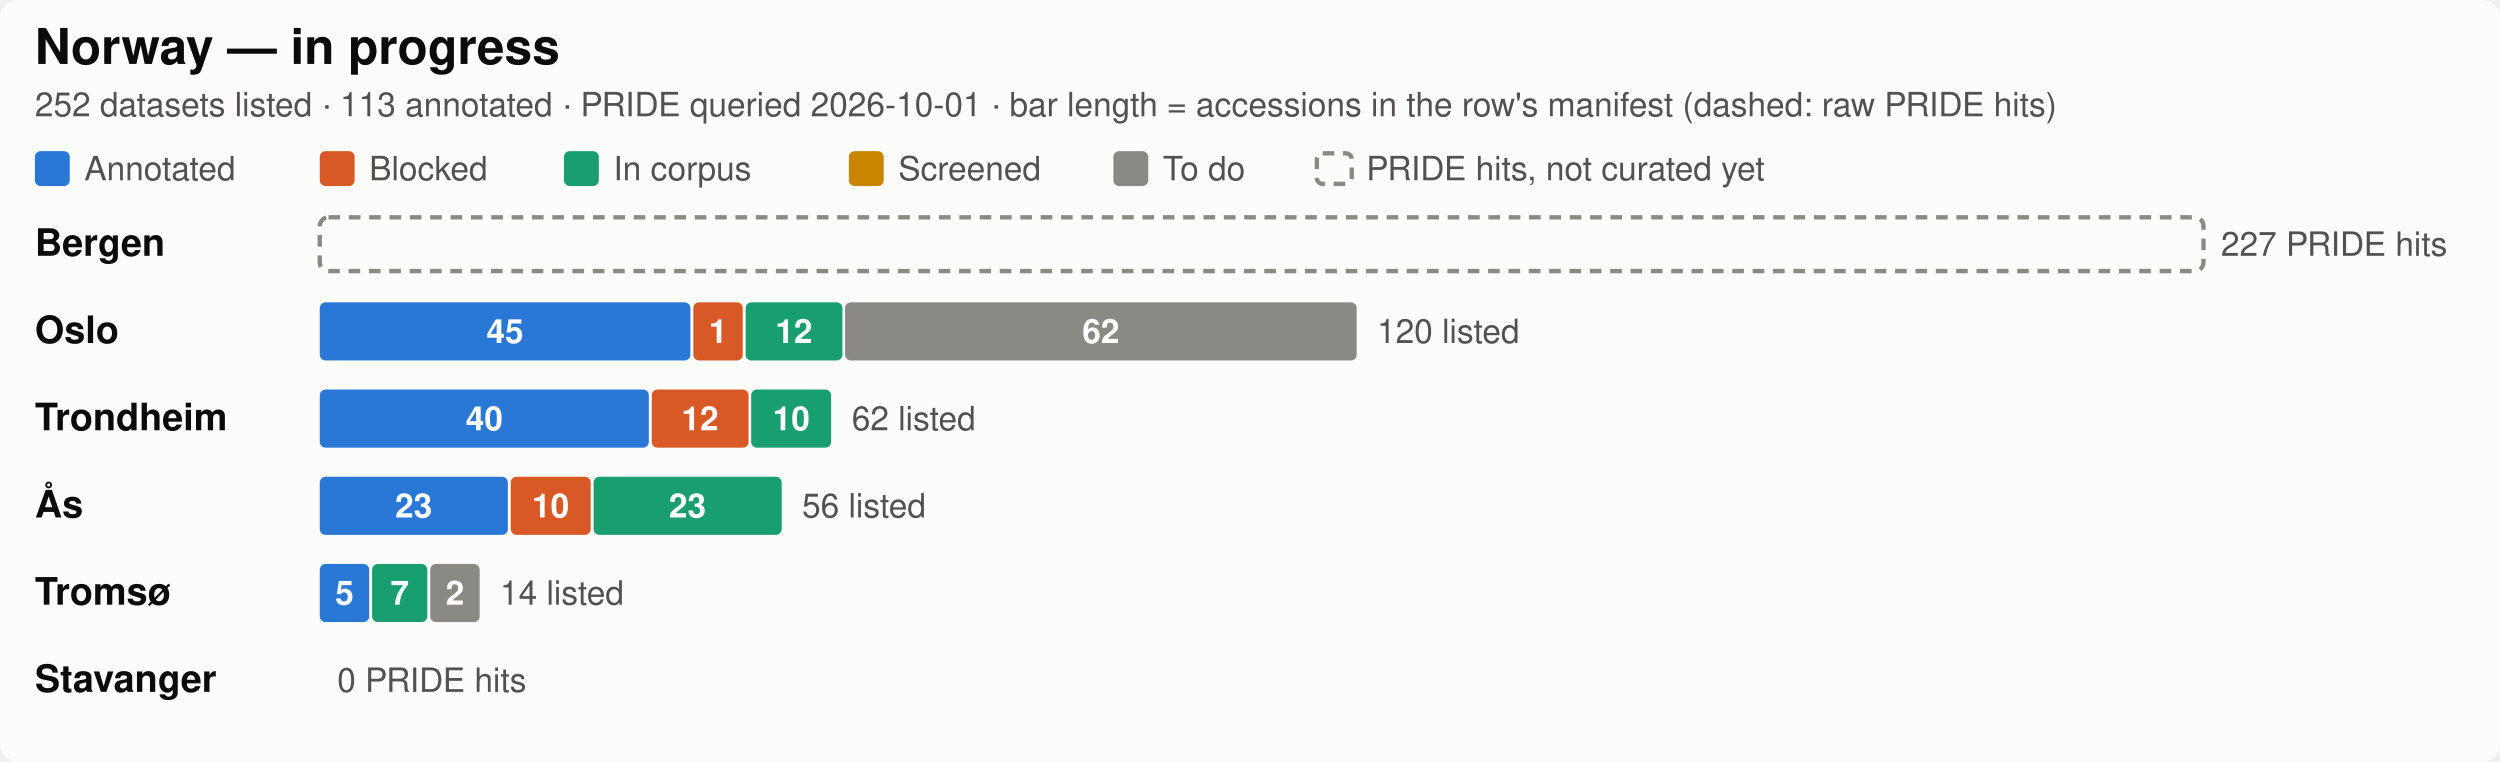
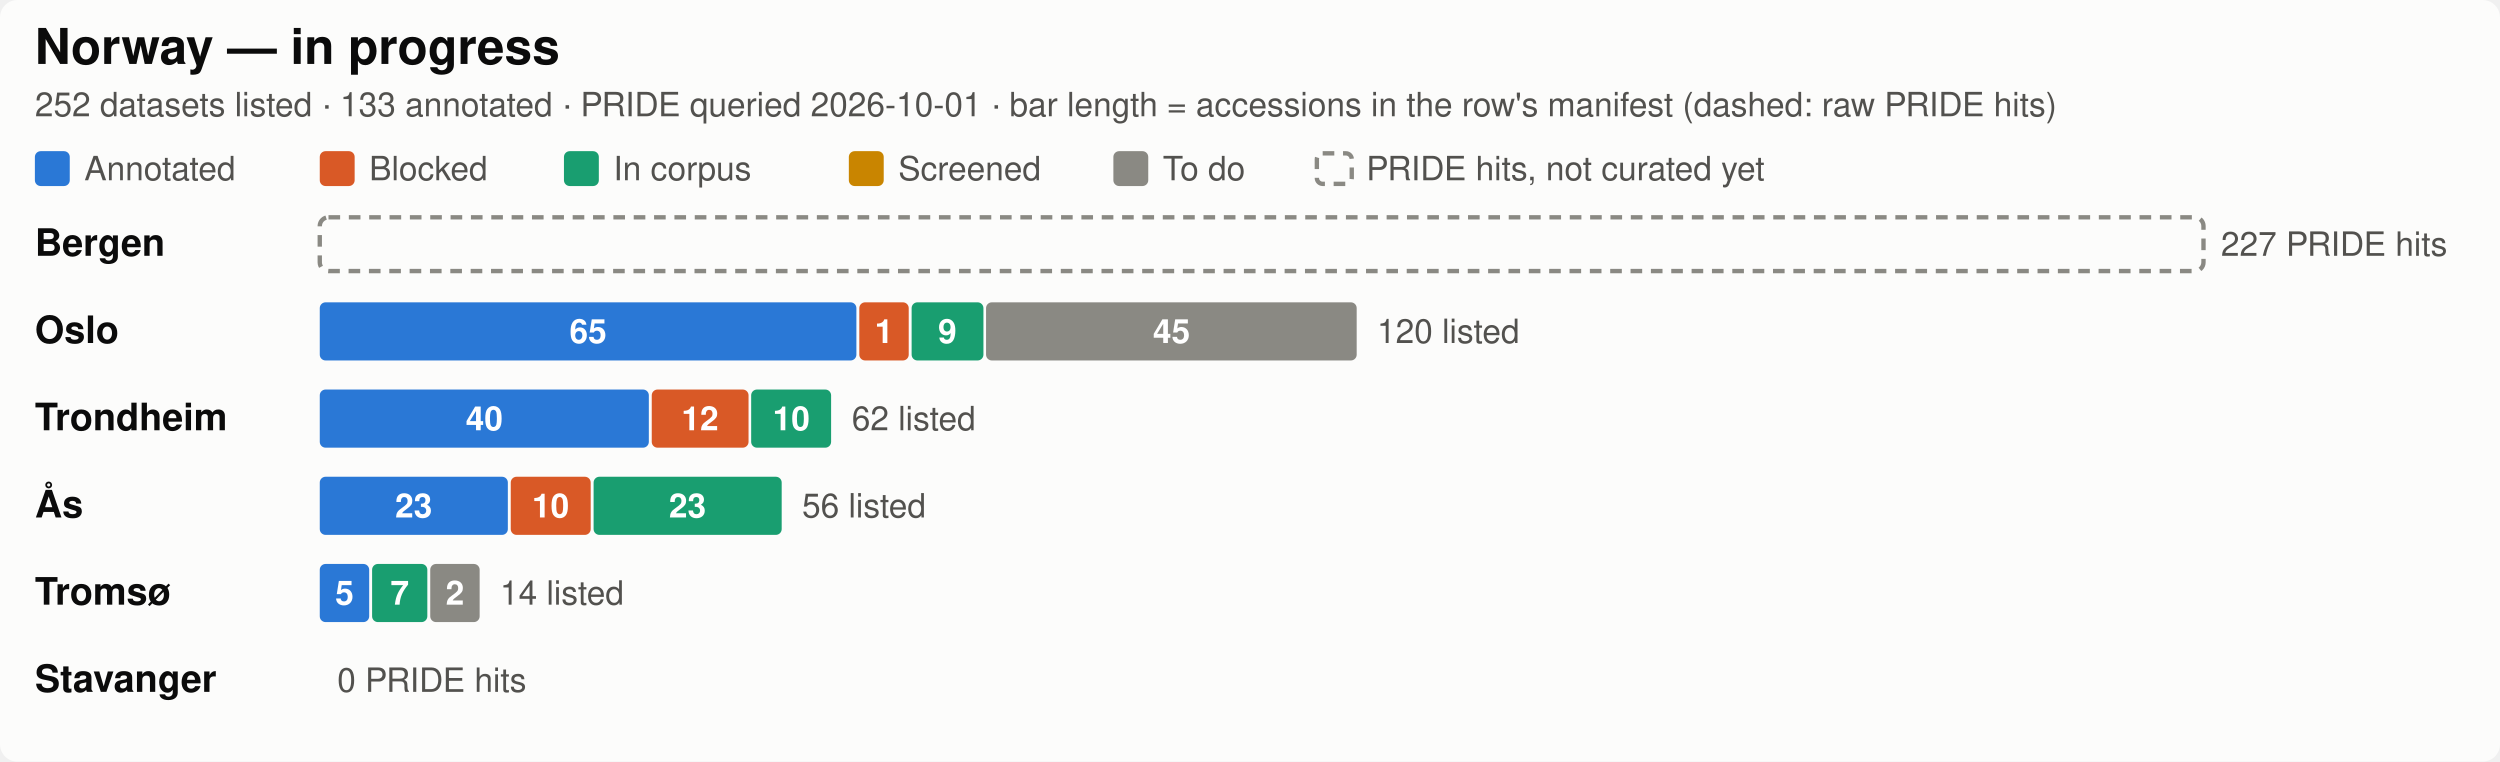
<svg xmlns="http://www.w3.org/2000/svg" width="860" height="262" viewBox="0 0 860 262" role="img" aria-label="Norway SDRF progress by city">
  <style>
  .bg { fill: #fcfcfb; }
  .title { fill: #0b0b0b; font-size: 17px; font-weight: 600; }
  .city { fill: #0b0b0b; font-size: 13px; font-weight: 600; }
  .sub, .legend, .total { fill: #52514e; font-size: 11.5px; }
  .seg { font-size: 11.5px; font-weight: 600; fill: #ffffff; font-variant-numeric: tabular-nums; }
  .uncurated { fill: none; stroke: #8a8983; stroke-width: 1.5; stroke-dasharray: 4 3; }
  text { font-family: -apple-system, "Segoe UI", Helvetica, Arial, sans-serif; }
  .c-annotated { fill: #2a78d6; }
  .c-blocked { fill: #d95926; }
  .c-in_corpus { fill: #199e70; }
  .c-screened { fill: #c98500; }
  .c-todo { fill: #8a8983; }

  @media (prefers-color-scheme: dark) {
    .bg { fill: #1a1a19; }
    .title, .city { fill: #ffffff; }
    .sub, .legend, .total { fill: #c3c2b7; }
    .uncurated { stroke: #8f8e86; }
    .c-annotated { fill: #3987e5; }
    .c-blocked { fill: #d95926; }
    .c-in_corpus { fill: #199e70; }
    .c-screened { fill: #c98500; }
    .c-todo { fill: #6b6a65; }
  }
</style>
  <rect class="bg" width="860" height="262" rx="6" />
  <text class="title" x="12" y="22">Norway — in progress</text>
-   <text class="sub" x="12" y="40">252 datasets listed · 113 annotated · PRIDE queried 2026-10-01 · bar length = accessions in the row's manifest (dashed: raw PRIDE hits)</text>
+   <text class="sub" x="12" y="40">252 datasets listed · 133 annotated · PRIDE queried 2026-10-01 · bar length = accessions in the row's manifest (dashed: raw PRIDE hits)</text>
  <rect class="c-annotated" fill="#2a78d6" x="12" y="52" width="12" height="12" rx="2" />
  <text class="legend" x="29" y="62">Annotated</text>
  <rect class="c-blocked" fill="#d95926" x="110" y="52" width="12" height="12" rx="2" />
  <text class="legend" x="127" y="62">Blocked</text>
  <rect class="c-in_corpus" fill="#199e70" x="194" y="52" width="12" height="12" rx="2" />
  <text class="legend" x="211" y="62">In corpus</text>
  <rect class="c-screened" fill="#c98500" x="292" y="52" width="12" height="12" rx="2" />
  <text class="legend" x="309" y="62">Screened</text>
  <rect class="c-todo" fill="#8a8983" x="383" y="52" width="12" height="12" rx="2" />
  <text class="legend" x="400" y="62">To do</text>
  <rect class="uncurated" fill="none" stroke="#8a8983" x="453" y="52.75" width="12" height="10.5" rx="2" />
  <text class="legend" x="470" y="62">PRIDE hits, not curated yet</text>
  <text class="city" x="12" y="88.0">Bergen</text>
  <rect class="uncurated" fill="none" stroke="#8a8983" x="110" y="74.75" width="648.0" height="18.5" rx="3" />
  <text class="total" x="764.0" y="88.0">227 PRIDE hits</text>
  <text class="city" x="12" y="118.0">Oslo</text>
-   <rect class="c-annotated" fill="#2a78d6" x="110.0" y="104" width="127.5" height="20" rx="2" />
-   <text class="seg" x="173.7" y="118.0" text-anchor="middle">45</text>
-   <rect class="c-blocked" fill="#d95926" x="238.5" y="104" width="17.0" height="20" rx="2" />
-   <text class="seg" x="247.0" y="118.0" text-anchor="middle">1</text>
-   <rect class="c-in_corpus" fill="#199e70" x="256.5" y="104" width="33.3" height="20" rx="2" />
-   <text class="seg" x="273.1" y="118.0" text-anchor="middle">12</text>
-   <rect class="c-todo" fill="#8a8983" x="290.7" y="104" width="176.0" height="20" rx="2" />
-   <text class="seg" x="378.7" y="118.0" text-anchor="middle">62</text>
+   <rect class="c-annotated" fill="#2a78d6" x="110.0" y="104" width="184.6" height="20" rx="2" />
+   <text class="seg" x="202.3" y="118.0" text-anchor="middle">65</text>
+   <rect class="c-blocked" fill="#d95926" x="295.6" y="104" width="17.0" height="20" rx="2" />
+   <text class="seg" x="304.1" y="118.0" text-anchor="middle">1</text>
+   <rect class="c-in_corpus" fill="#199e70" x="313.6" y="104" width="24.7" height="20" rx="2" />
+   <text class="seg" x="325.9" y="118.0" text-anchor="middle">9</text>
+   <rect class="c-todo" fill="#8a8983" x="339.2" y="104" width="127.5" height="20" rx="2" />
+   <text class="seg" x="403.0" y="118.0" text-anchor="middle">45</text>
  <text class="total" x="473.7" y="118.0">120 listed</text>
  <text class="city" x="12" y="148.0">Trondheim</text>
  <rect class="c-annotated" fill="#2a78d6" x="110.0" y="134" width="113.2" height="20" rx="2" />
  <text class="seg" x="166.6" y="148.0" text-anchor="middle">40</text>
  <rect class="c-blocked" fill="#d95926" x="224.2" y="134" width="33.3" height="20" rx="2" />
  <text class="seg" x="240.8" y="148.0" text-anchor="middle">12</text>
  <rect class="c-in_corpus" fill="#199e70" x="258.4" y="134" width="27.5" height="20" rx="2" />
  <text class="seg" x="272.2" y="148.0" text-anchor="middle">10</text>
  <text class="total" x="293.0" y="148.0">62 listed</text>
  <text class="city" x="12" y="178.0">Ås</text>
  <rect class="c-annotated" fill="#2a78d6" x="110.0" y="164" width="64.7" height="20" rx="2" />
  <text class="seg" x="142.3" y="178.0" text-anchor="middle">23</text>
  <rect class="c-blocked" fill="#d95926" x="175.7" y="164" width="27.5" height="20" rx="2" />
  <text class="seg" x="189.4" y="178.0" text-anchor="middle">10</text>
  <rect class="c-in_corpus" fill="#199e70" x="204.2" y="164" width="64.7" height="20" rx="2" />
  <text class="seg" x="236.5" y="178.0" text-anchor="middle">23</text>
  <text class="total" x="275.9" y="178.0">56 listed</text>
  <text class="city" x="12" y="208.0">Tromsø</text>
  <rect class="c-annotated" fill="#2a78d6" x="110.0" y="194" width="17.0" height="20" rx="2" />
  <text class="seg" x="118.5" y="208.0" text-anchor="middle">5</text>
  <rect class="c-in_corpus" fill="#199e70" x="128.0" y="194" width="19.0" height="20" rx="2" />
  <text class="seg" x="137.5" y="208.0" text-anchor="middle">7</text>
  <rect class="c-todo" fill="#8a8983" x="148.0" y="194" width="17.0" height="20" rx="2" />
  <text class="seg" x="156.5" y="208.0" text-anchor="middle">2</text>
  <text class="total" x="172.0" y="208.0">14 listed</text>
  <text class="city" x="12" y="238.0">Stavanger</text>
  <text class="total" x="116.0" y="238.0">0 PRIDE hits</text>
</svg>
